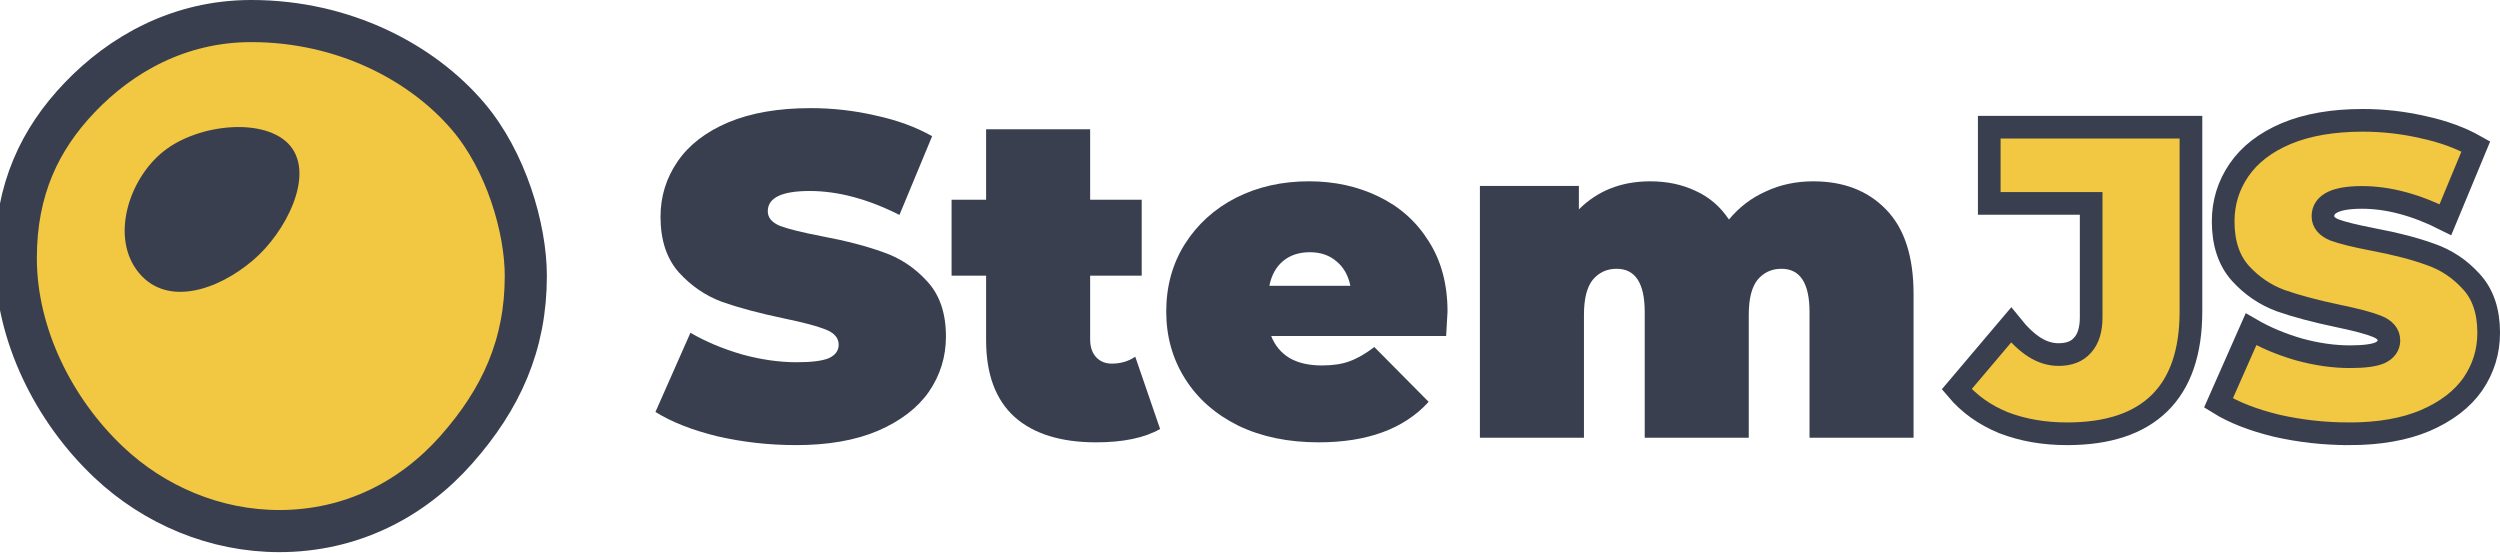
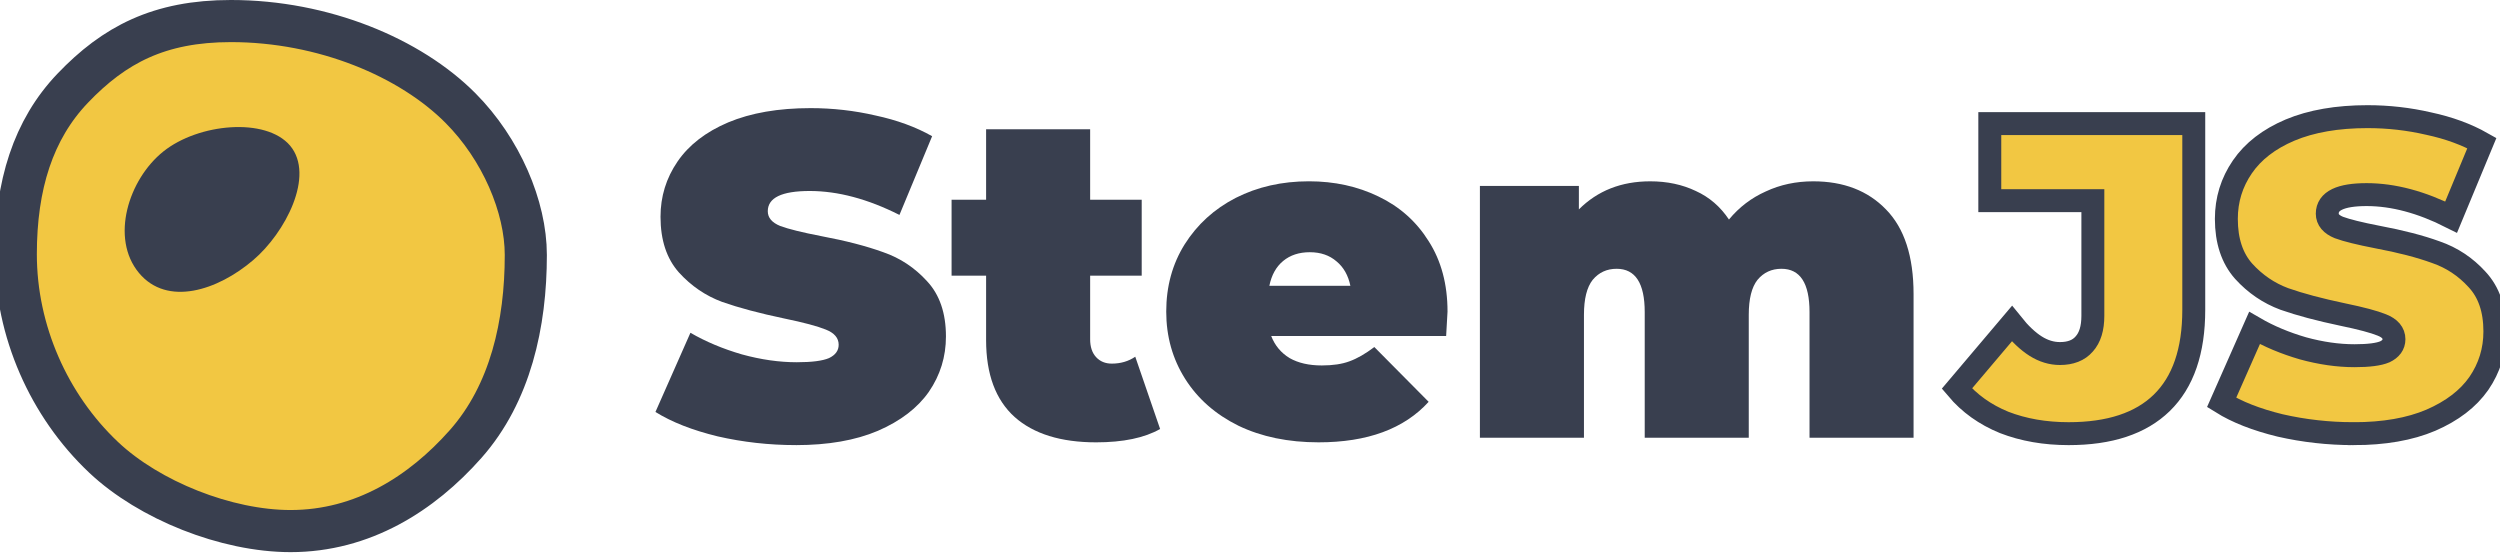
<svg xmlns="http://www.w3.org/2000/svg" width="332.436mm" height="73.42mm" viewBox="0 0 332.436 73.42" version="1.1" id="svg845">
  <defs id="defs839" />
  <g id="layer1" transform="translate(-109.3165,-70.50317)">
-     <path id="path907" style="fill:#f2c742;fill-opacity:1;stroke:#393f4f;stroke-width:5.6;stroke-miterlimit:4;stroke-dasharray:none;stroke-opacity:1" d="m 179.236,107.213 c 0,9.135 -3.279,16.355 -9.246,23.096 -5.834,6.591 -13.942,10.814 -23.535,10.814 -8.523,0 -16.616,-3.428 -22.687,-9.162 -7.268,-6.865 -12.352,-16.944 -12.352,-27.148 0,-9.168 3.229,-15.839 8.504,-21.355 5.501,-5.753 13.245,-10.155 22.806,-10.155 12.312,10e-7 22.75,5.504 28.873,12.72 4.981,5.87 7.637,14.774 7.637,21.19 z" />
+     <path id="path907" style="fill:#f2c742;fill-opacity:1;stroke:#393f4f;stroke-width:5.6;stroke-miterlimit:4;stroke-dasharray:none;stroke-opacity:1" d="m 179.236,104.413 c 0,9.135 -2.038,18.395 -8.005,25.136 -5.834,6.591 -13.684,11.574 -23.276,11.574 -8.523,0 -18.801,-4.081 -24.871,-9.815 -7.268,-6.865 -11.668,-16.79 -11.668,-26.995 0,-9.168 2.298,-16.568 7.573,-22.084 5.501,-5.753 11.476,-8.926 21.037,-8.926 12.312,10e-7 23.858,4.864 30.529,11.578 5.408,5.442 8.681,13.116 8.681,19.532 z" />
    <path style="fill:#393f4f;fill-opacity:1;stroke-width:2.812" id="path1531" d="m 127.792,106.793 c -3.829,-4.607 -1.409,-12.425 3.248,-16.15 4.679,-3.743 13.629,-4.571 16.85,-0.776 3.344,3.986 -0.651,11.617 -4.92,15.236 -4.703,4.02 -11.422,6.21 -15.179,1.69 z" class="st42" />
    <g aria-label="StemJS" style="font-size:61.216px;line-height:30.95;font-family:Inter;-inkscape-font-specification:Inter;letter-spacing:0px;word-spacing:0px;fill:#393f4f;fill-opacity:1;stroke-width:0.241" id="text816">
      <path d="m 215.145,129.69 q -5.326,0 -10.407,-1.163 -5.02,-1.224 -8.264,-3.244 l 4.652,-10.529 q 3.061,1.775 6.856,2.877 3.795,1.041 7.285,1.041 3,0 4.285,-0.551 1.286,-0.612 1.286,-1.775 0,-1.347 -1.714,-2.02 -1.653,-0.673 -5.509,-1.469 -4.958,-1.041 -8.264,-2.204 -3.306,-1.224 -5.754,-3.918 -2.449,-2.755 -2.449,-7.407 0,-4.04 2.265,-7.346 2.265,-3.306 6.734,-5.203 4.53,-1.898 10.958,-1.898 4.408,0 8.631,0.979 4.285,0.918 7.53,2.755 l -4.346,10.468 q -6.305,-3.183 -11.937,-3.183 -5.571,0 -5.571,2.694 0,1.286 1.653,1.959 1.653,0.612 5.448,1.347 4.897,0.918 8.264,2.143 3.367,1.163 5.816,3.857 2.51,2.693 2.51,7.346 0,4.04 -2.265,7.346 -2.265,3.244 -6.795,5.203 -4.469,1.898 -10.896,1.898 z" style="font-style:normal;font-variant:normal;font-weight:900;font-stretch:normal;font-size:61.216px;line-height:33.95;font-family:Montserrat;-inkscape-font-specification:'Montserrat Heavy';fill:#393f4f;fill-opacity:1;stroke-width:0.241" id="path4521" />
      <path d="m 263.582,127.548 q -3.122,1.775 -8.509,1.775 -7.04,0 -10.835,-3.367 -3.795,-3.428 -3.795,-10.223 v -8.57 h -4.591 V 97.062 h 4.591 v -9.366 h 13.835 v 9.366 h 6.856 v 10.101 h -6.856 v 8.448 q 0,1.53 0.796,2.387 0.796,0.857 2.081,0.857 1.775,0 3.122,-0.918 z" style="font-style:normal;font-variant:normal;font-weight:900;font-stretch:normal;font-size:61.216px;line-height:33.95;font-family:Montserrat;-inkscape-font-specification:'Montserrat Heavy';fill:#393f4f;fill-opacity:1;stroke-width:0.241" id="path4523" />
      <path d="m 301.8,111.938 q 0,0.306 -0.184,3.244 h -23.262 q 0.735,1.898 2.449,2.938 1.714,0.979 4.285,0.979 2.204,0 3.673,-0.551 1.53,-0.551 3.306,-1.898 l 7.223,7.285 q -4.897,5.387 -14.631,5.387 -6.06,0 -10.652,-2.204 -4.591,-2.265 -7.101,-6.244 -2.51,-3.979 -2.51,-8.938 0,-5.02 2.449,-8.938 2.51,-3.979 6.795,-6.183 4.346,-2.204 9.733,-2.204 5.081,0 9.244,2.02 4.224,2.02 6.673,5.938 2.51,3.918 2.51,9.366 z m -18.304,-7.897 q -2.143,0 -3.551,1.163 -1.408,1.163 -1.836,3.306 h 10.774 q -0.429,-2.081 -1.836,-3.244 -1.408,-1.224 -3.551,-1.224 z" style="font-style:normal;font-variant:normal;font-weight:900;font-stretch:normal;font-size:61.216px;line-height:33.95;font-family:Montserrat;-inkscape-font-specification:'Montserrat Heavy';fill:#393f4f;fill-opacity:1;stroke-width:0.241" id="path4525" />
      <path d="m 350.427,94.614 q 6.06,0 9.672,3.734 3.673,3.734 3.673,11.264 v 19.099 H 349.937 v -16.712 q 0,-5.754 -3.734,-5.754 -1.959,0 -3.183,1.469 -1.163,1.469 -1.163,4.652 v 16.345 h -13.835 v -16.712 q 0,-5.754 -3.734,-5.754 -1.959,0 -3.183,1.469 -1.163,1.469 -1.163,4.652 v 16.345 H 306.106 V 95.226 h 13.161 v 3.122 q 3.734,-3.734 9.488,-3.734 3.367,0 6.06,1.286 2.694,1.224 4.408,3.795 2.02,-2.449 4.897,-3.734 2.877,-1.347 6.305,-1.347 z" style="font-style:normal;font-variant:normal;font-weight:900;font-stretch:normal;font-size:61.216px;line-height:33.95;font-family:Montserrat;-inkscape-font-specification:'Montserrat Heavy';fill:#393f4f;fill-opacity:1;stroke-width:0.241" id="path4527" />
    </g>
-     <g transform="matrix(0.9301906,0,0,0.9301906,29.81938,7.548757)" aria-label="StemJS" style="font-size:61.216px;line-height:30.95;font-family:Inter;-inkscape-font-specification:Inter;letter-spacing:0px;word-spacing:0px;fill:#f2c742;fill-opacity:1;stroke:#393f4f;stroke-width:3.241;stroke-miterlimit:4;stroke-dasharray:none;stroke-opacity:1" id="text816-2">
+     <g transform="matrix(0.9407294,0,0,0.9407294,25.99315,6.164904)" aria-label="StemJS" style="font-size:61.216px;line-height:30.95;font-family:Inter;-inkscape-font-specification:Inter;letter-spacing:0px;word-spacing:0px;fill:#f2c742;fill-opacity:1;stroke:#393f4f;stroke-width:3.241;stroke-miterlimit:4;stroke-dasharray:none;stroke-opacity:1" id="text816-2">
      <path d="m 380.977,129.69 q -5.02,0 -9.121,-1.592 -4.04,-1.653 -6.673,-4.775 l 7.774,-9.182 q 1.714,2.143 3.367,3.183 1.653,1.041 3.428,1.041 2.265,0 3.428,-1.347 1.224,-1.347 1.224,-3.979 V 96.756 h -14.569 V 85.86 h 28.833 v 26.323 q 0,8.754 -4.53,13.161 -4.469,4.346 -13.161,4.346 z" style="font-style:normal;font-variant:normal;font-weight:900;font-stretch:normal;font-size:61.216px;line-height:33.95;font-family:Montserrat;-inkscape-font-specification:'Montserrat Heavy';fill:#f2c742;fill-opacity:1;stroke:#393f4f;stroke-width:3.241;stroke-miterlimit:4;stroke-dasharray:none;stroke-opacity:1" id="path4529-0" />
      <path d="m 421.271,129.69 q -5.326,0 -10.407,-1.163 -5.02,-1.224 -8.264,-3.244 l 4.652,-10.529 q 3.061,1.775 6.856,2.877 3.795,1.041 7.285,1.041 3,0 4.285,-0.551 1.286,-0.612 1.286,-1.775 0,-1.347 -1.714,-2.02 -1.653,-0.673 -5.509,-1.469 -4.958,-1.041 -8.264,-2.204 -3.306,-1.224 -5.754,-3.918 -2.449,-2.755 -2.449,-7.407 0,-4.04 2.265,-7.346 2.265,-3.306 6.734,-5.203 4.53,-1.898 10.958,-1.898 4.408,0 8.631,0.979 4.285,0.918 7.53,2.755 l -4.346,10.468 q -6.305,-3.183 -11.937,-3.183 -5.571,0 -5.571,2.694 0,1.286 1.653,1.959 1.653,0.612 5.448,1.347 4.897,0.918 8.264,2.143 3.367,1.163 5.816,3.857 2.51,2.693 2.51,7.346 0,4.04 -2.265,7.346 -2.265,3.244 -6.795,5.203 -4.469,1.898 -10.896,1.898 z" style="font-style:normal;font-variant:normal;font-weight:900;font-stretch:normal;font-size:61.216px;line-height:33.95;font-family:Montserrat;-inkscape-font-specification:'Montserrat Heavy';fill:#f2c742;fill-opacity:1;stroke:#393f4f;stroke-width:3.241;stroke-miterlimit:4;stroke-dasharray:none;stroke-opacity:1" id="path4531-9" />
    </g>
  </g>
</svg>
